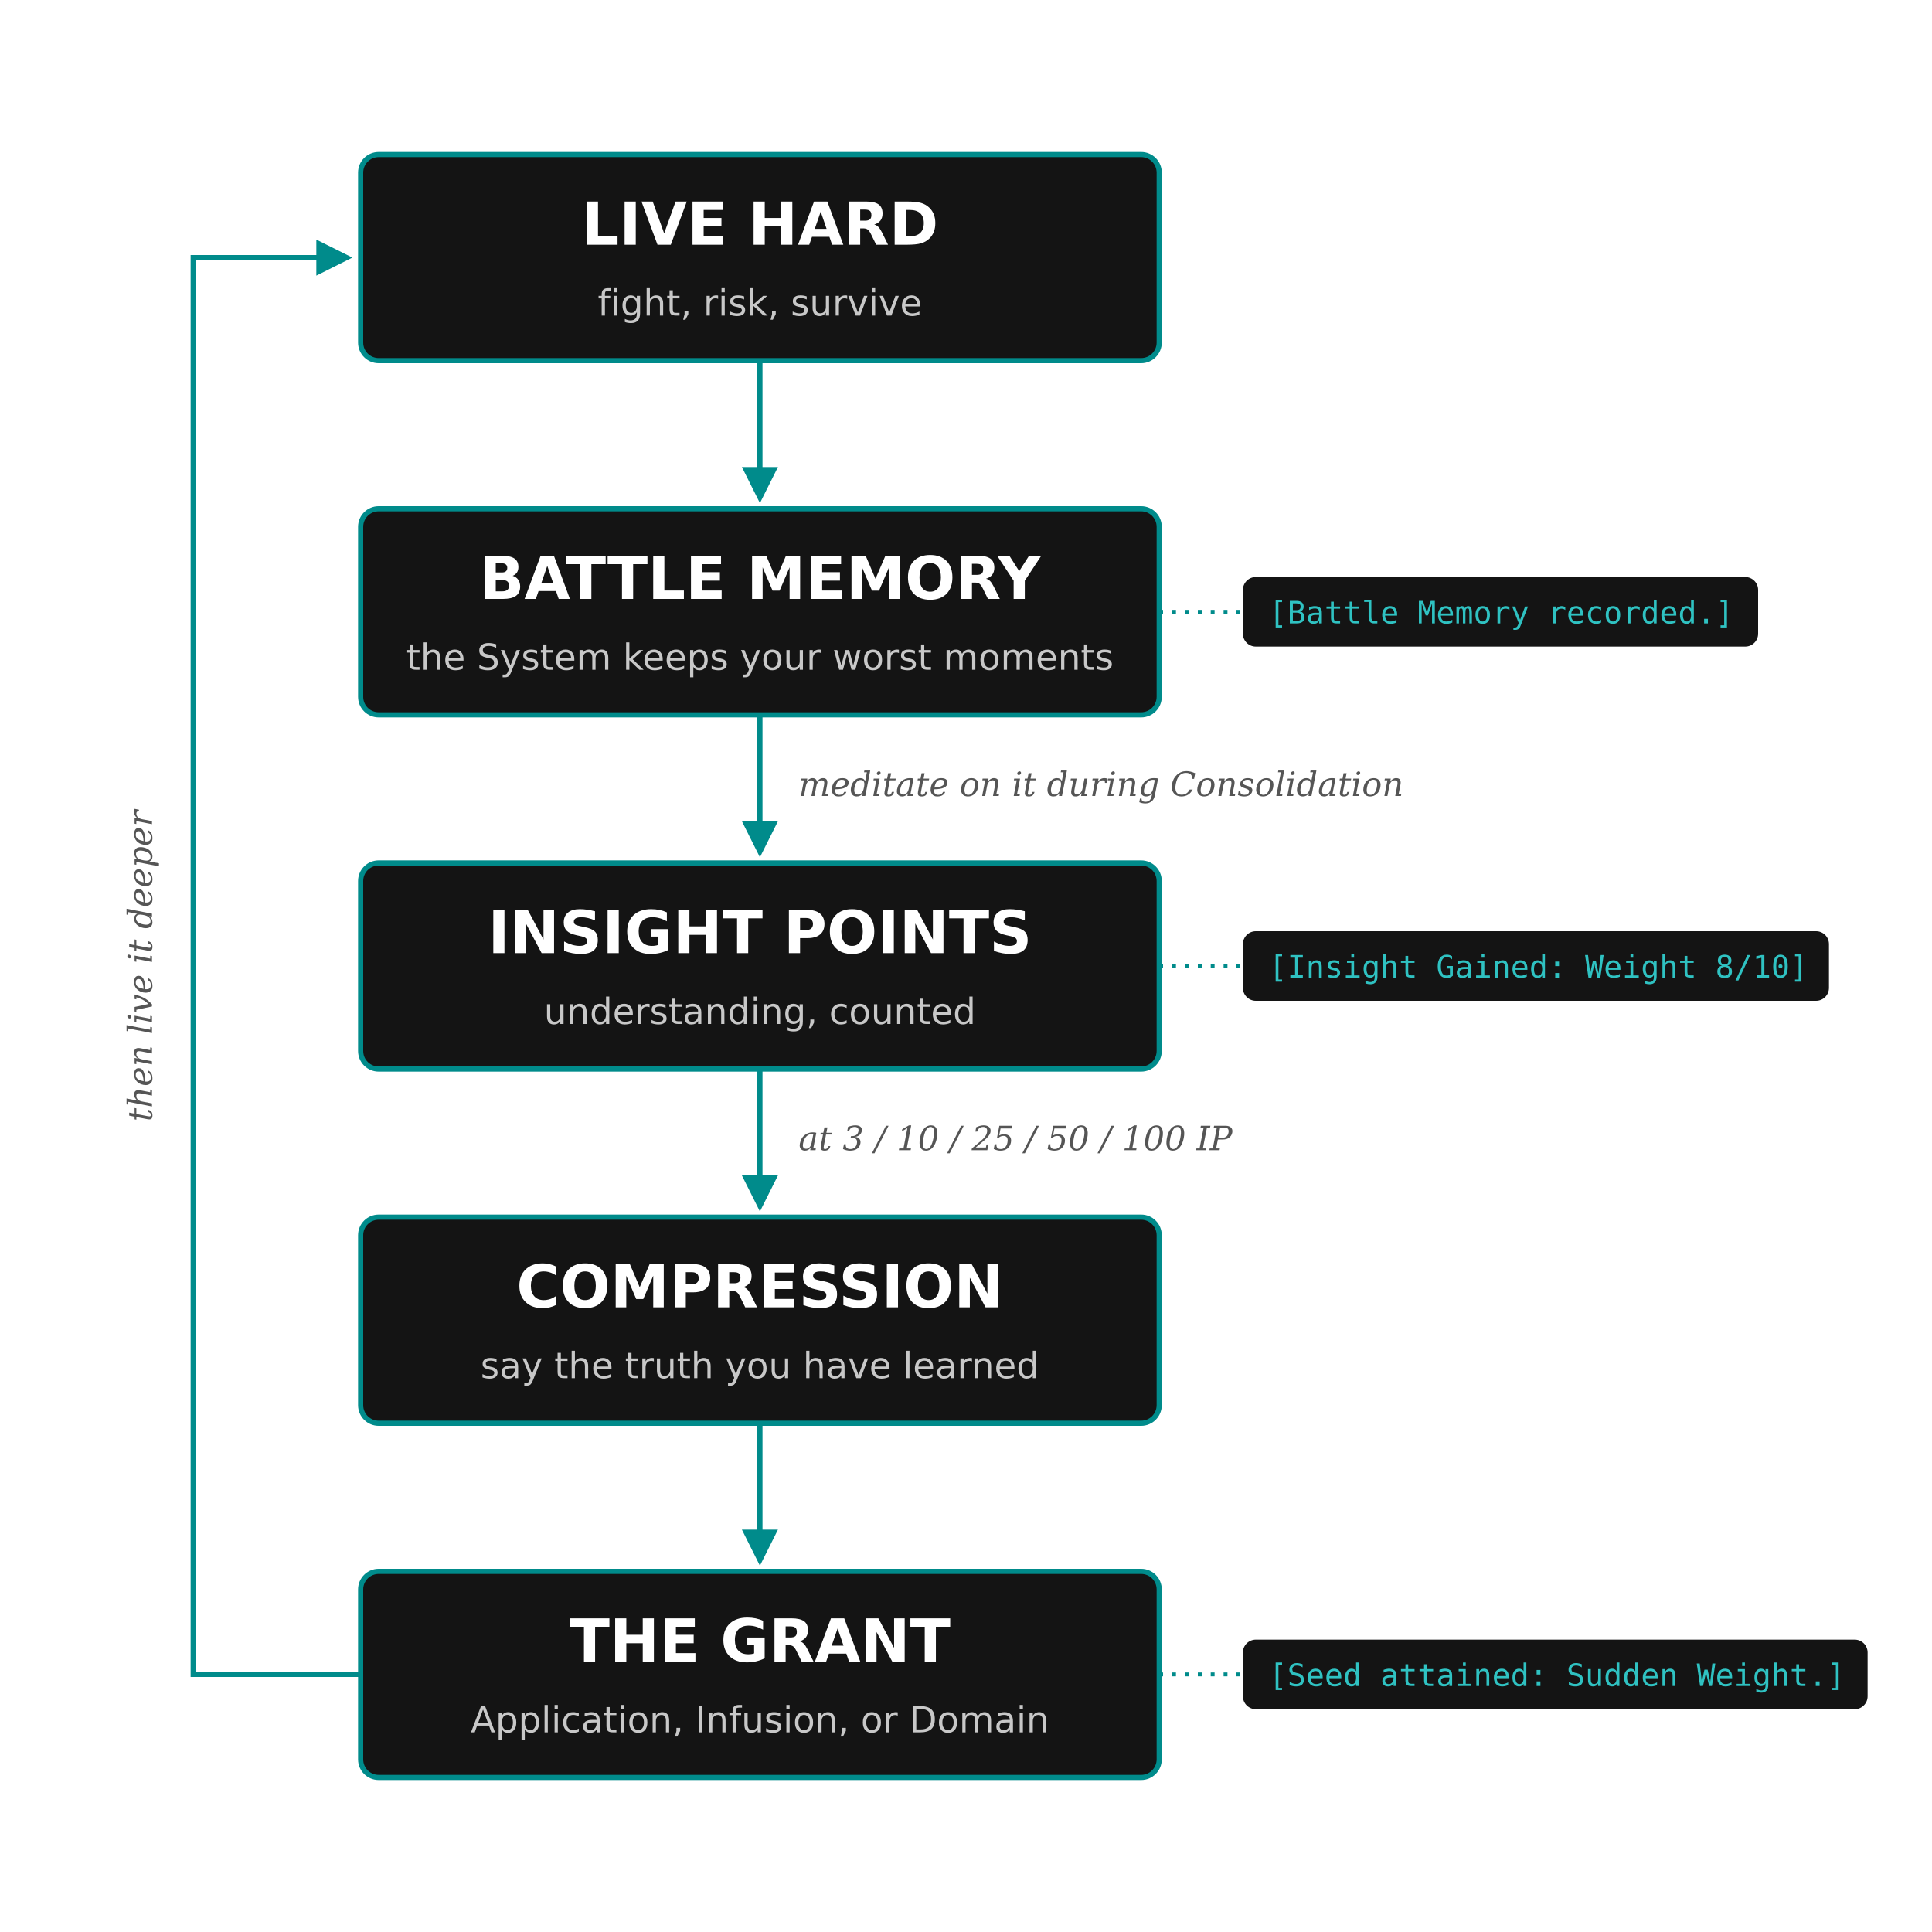
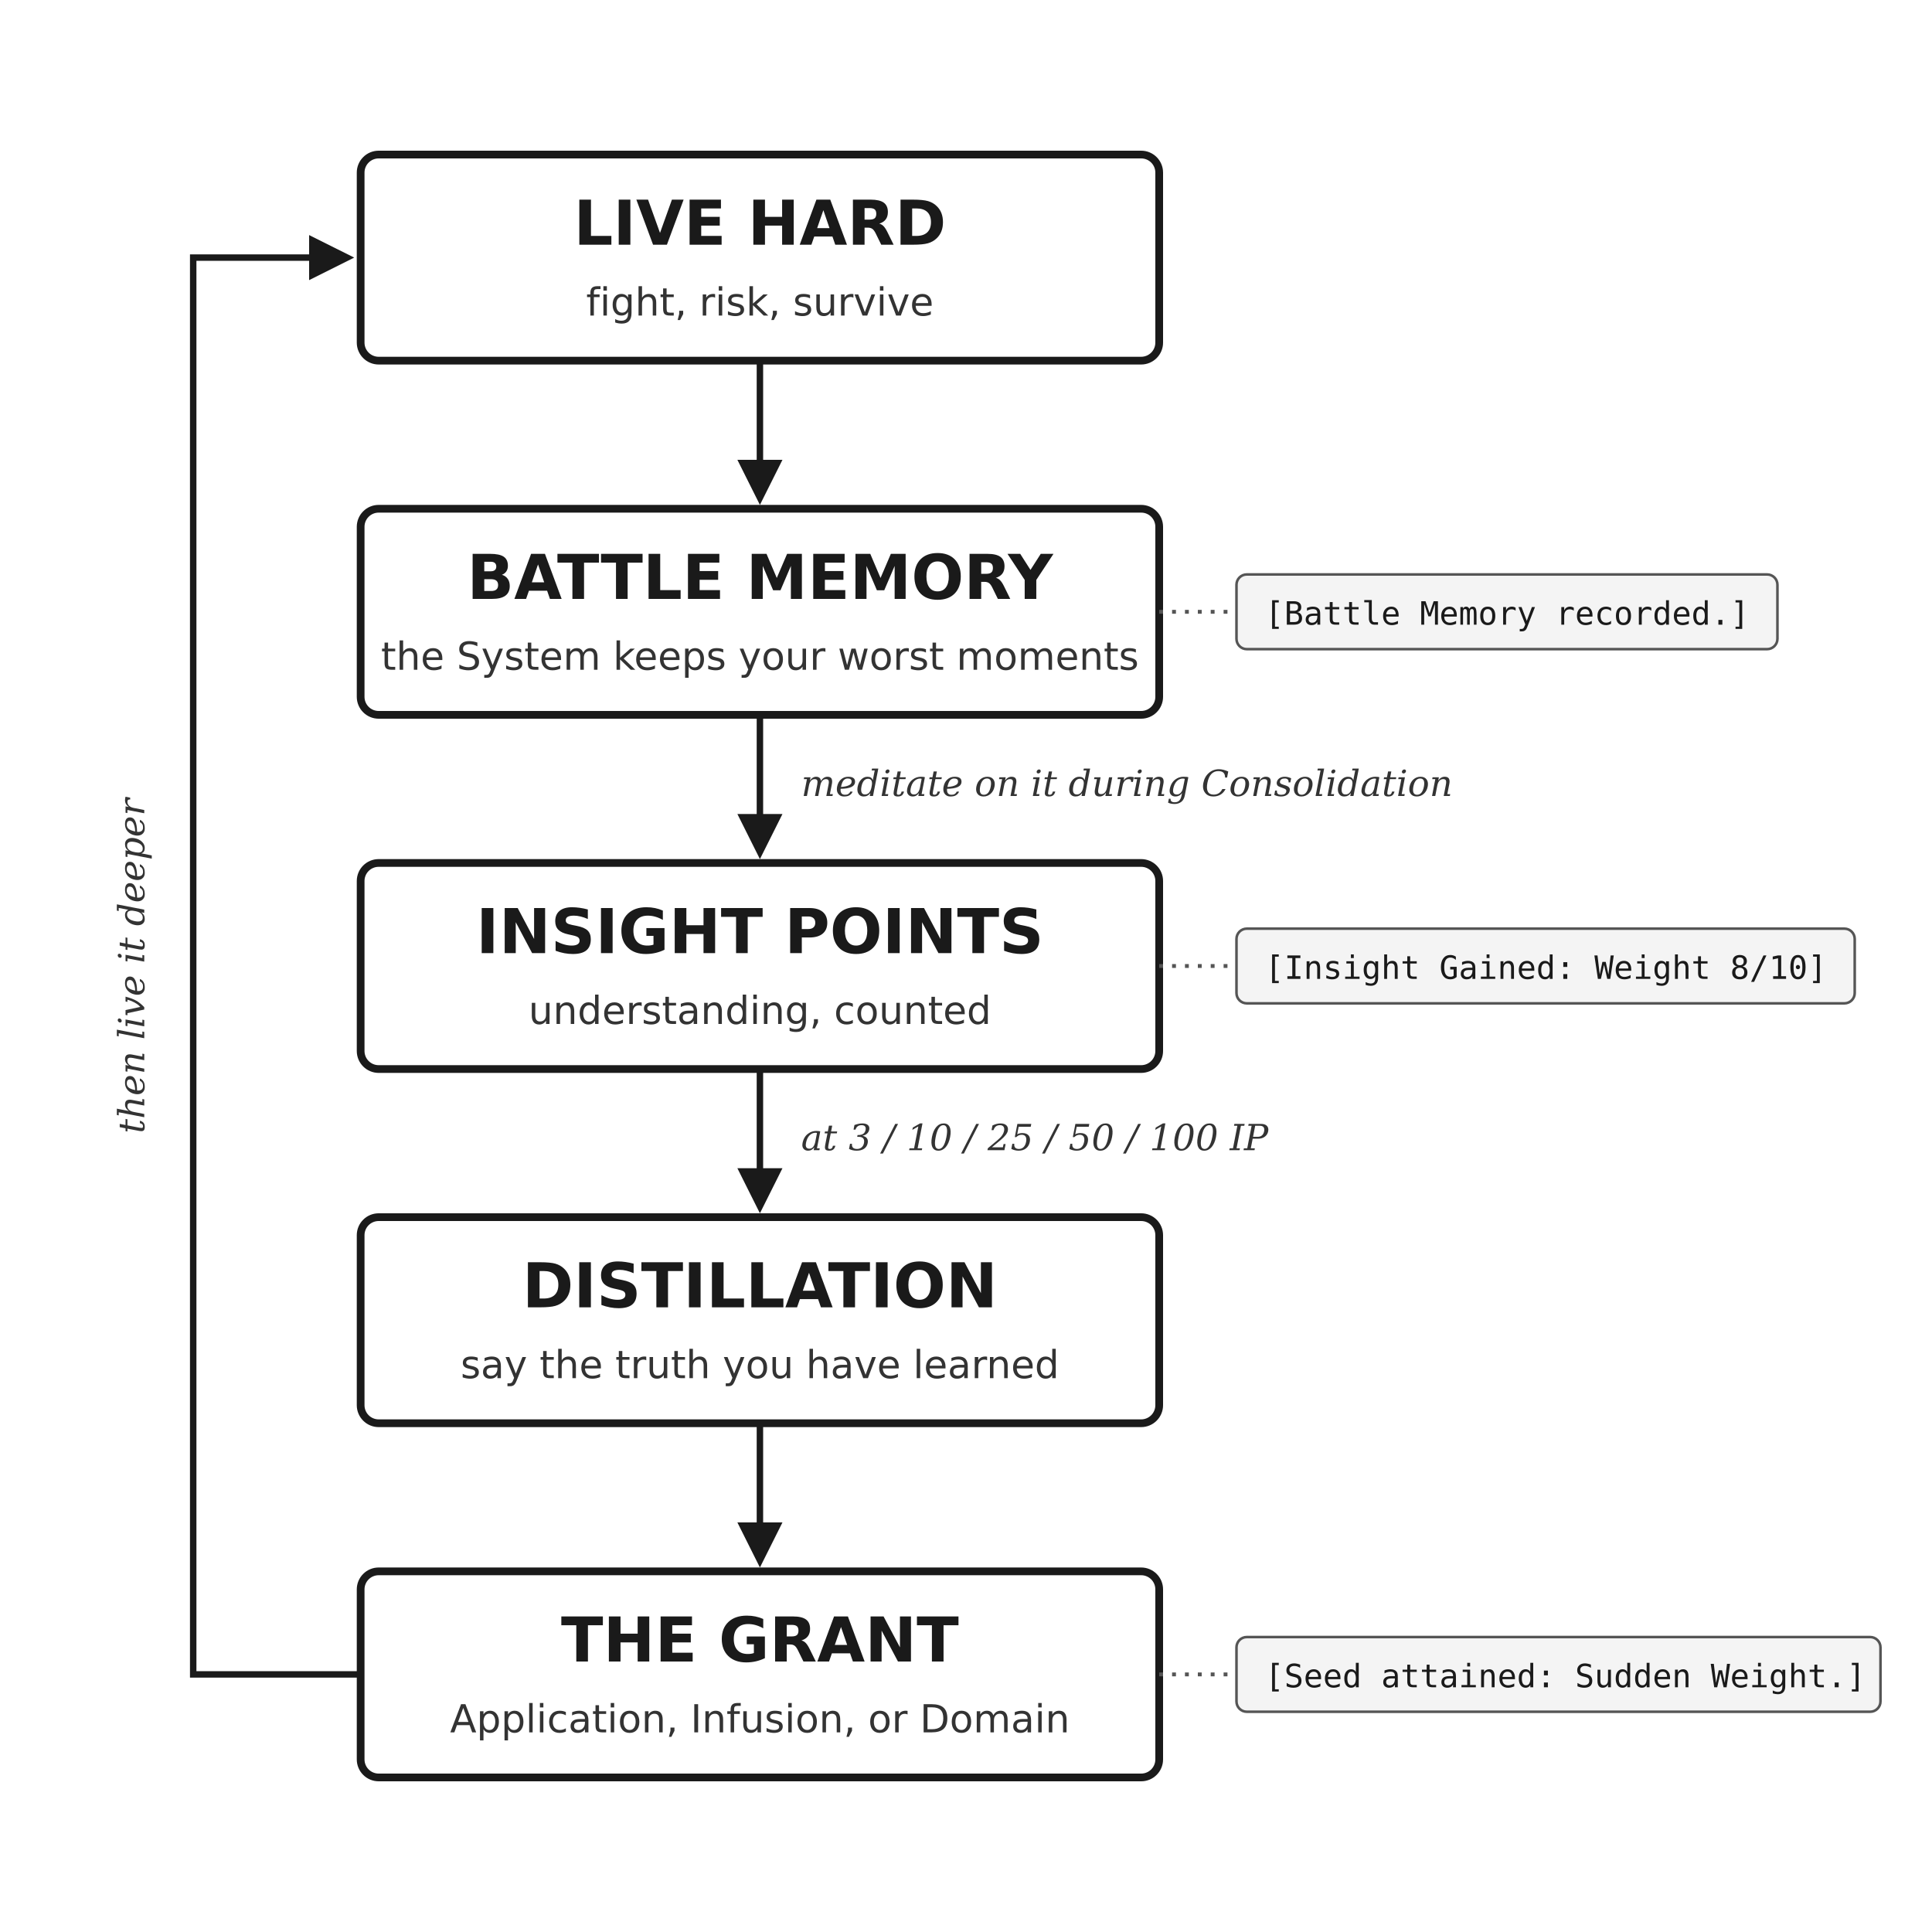
<svg xmlns="http://www.w3.org/2000/svg" width="1500" height="1500" viewBox="0 0 1500 1500">
  <defs>
    <marker id="arrow" viewBox="0 0 10 10" refX="8" refY="5" markerWidth="7" markerHeight="7" orient="auto-start-reverse">
-       <path d="M 0 0 L 10 5 L 0 10 z" fill="#008b8b" />
+       <path d="M 0 0 L 10 5 L 0 10 z" fill="#1a1a1a" />
    </marker>
  </defs>
  <rect x="0" y="0" width="1500" height="1500" fill="#ffffff" />
-   <path d="M 280 1300 L 150 1300 L 150 200 L 268 200" fill="none" stroke="#008b8b" stroke-width="4" marker-end="url(#arrow)" />
-   <text x="118" y="750" font-family="DejaVu Serif" font-style="italic" font-size="26" fill="#555555" text-anchor="middle" transform="rotate(-90 118 750)">then live it deeper</text>
-   <rect x="280" y="120" width="620" height="160" rx="14" fill="#141414" stroke="#008b8b" stroke-width="4" />
-   <text x="590" y="190" font-family="DejaVu Sans" font-weight="bold" font-size="46" fill="#ffffff" text-anchor="middle">LIVE HARD</text>
-   <text x="590" y="245" font-family="DejaVu Sans" font-size="28" fill="#c8c8c8" text-anchor="middle">fight, risk, survive</text>
-   <line x1="590" y1="280" x2="590" y2="385" stroke="#008b8b" stroke-width="4" marker-end="url(#arrow)" />
-   <rect x="280" y="395" width="620" height="160" rx="14" fill="#141414" stroke="#008b8b" stroke-width="4" />
-   <text x="590" y="465" font-family="DejaVu Sans" font-weight="bold" font-size="46" fill="#ffffff" text-anchor="middle">BATTLE MEMORY</text>
-   <text x="590" y="520" font-family="DejaVu Sans" font-size="28" fill="#c8c8c8" text-anchor="middle">the System keeps your worst moments</text>
-   <line x1="900" y1="475" x2="965" y2="475" stroke="#008b8b" stroke-width="3" stroke-dasharray="3,7" />
-   <rect x="965" y="448" width="400" height="54" rx="10" fill="#141414" />
-   <text x="985" y="484" font-family="DejaVu Sans Mono" font-size="24" fill="#2fc2c2">[Battle Memory recorded.]</text>
-   <line x1="590" y1="555" x2="590" y2="660" stroke="#008b8b" stroke-width="4" marker-end="url(#arrow)" />
-   <text x="620" y="618" font-family="DejaVu Serif" font-style="italic" font-size="26" fill="#555555">meditate on it during Consolidation</text>
-   <rect x="280" y="670" width="620" height="160" rx="14" fill="#141414" stroke="#008b8b" stroke-width="4" />
-   <text x="590" y="740" font-family="DejaVu Sans" font-weight="bold" font-size="46" fill="#ffffff" text-anchor="middle">INSIGHT POINTS</text>
-   <text x="590" y="795" font-family="DejaVu Sans" font-size="28" fill="#c8c8c8" text-anchor="middle">understanding, counted</text>
-   <line x1="900" y1="750" x2="965" y2="750" stroke="#008b8b" stroke-width="3" stroke-dasharray="3,7" />
-   <rect x="965" y="723" width="455" height="54" rx="10" fill="#141414" />
-   <text x="985" y="759" font-family="DejaVu Sans Mono" font-size="24" fill="#2fc2c2">[Insight Gained: Weight 8/10]</text>
-   <line x1="590" y1="830" x2="590" y2="935" stroke="#008b8b" stroke-width="4" marker-end="url(#arrow)" />
-   <text x="620" y="893" font-family="DejaVu Serif" font-style="italic" font-size="26" fill="#555555">at 3 / 10 / 25 / 50 / 100 IP</text>
-   <rect x="280" y="945" width="620" height="160" rx="14" fill="#141414" stroke="#008b8b" stroke-width="4" />
-   <text x="590" y="1015" font-family="DejaVu Sans" font-weight="bold" font-size="46" fill="#ffffff" text-anchor="middle">COMPRESSION</text>
-   <text x="590" y="1070" font-family="DejaVu Sans" font-size="28" fill="#c8c8c8" text-anchor="middle">say the truth you have learned</text>
-   <line x1="590" y1="1105" x2="590" y2="1210" stroke="#008b8b" stroke-width="4" marker-end="url(#arrow)" />
-   <rect x="280" y="1220" width="620" height="160" rx="14" fill="#141414" stroke="#008b8b" stroke-width="4" />
-   <text x="590" y="1290" font-family="DejaVu Sans" font-weight="bold" font-size="46" fill="#ffffff" text-anchor="middle">THE GRANT</text>
-   <text x="590" y="1345" font-family="DejaVu Sans" font-size="28" fill="#c8c8c8" text-anchor="middle">Application, Infusion, or Domain</text>
-   <line x1="900" y1="1300" x2="965" y2="1300" stroke="#008b8b" stroke-width="3" stroke-dasharray="3,7" />
-   <rect x="965" y="1273" width="485" height="54" rx="10" fill="#141414" />
-   <text x="985" y="1309" font-family="DejaVu Sans Mono" font-size="24" fill="#2fc2c2">[Seed attained: Sudden Weight.]</text>
+   <path d="M 280 1300 L 150 1300 L 150 200 L 268 200" fill="none" stroke="#1a1a1a" stroke-width="5" marker-end="url(#arrow)" />
+   <text x="112" y="750" font-family="DejaVu Serif" font-style="italic" font-size="28" fill="#333333" text-anchor="middle" transform="rotate(-90 112 750)">then live it deeper</text>
+   <rect x="280" y="120" width="620" height="160" rx="14" fill="#ffffff" stroke="#1a1a1a" stroke-width="6" />
+   <text x="590" y="190" font-family="DejaVu Sans" font-weight="bold" font-size="48" fill="#1a1a1a" text-anchor="middle">LIVE HARD</text>
+   <text x="590" y="245" font-family="DejaVu Sans" font-size="30" fill="#333333" text-anchor="middle">fight, risk, survive</text>
+   <line x1="590" y1="280" x2="590" y2="385" stroke="#1a1a1a" stroke-width="5" marker-end="url(#arrow)" />
+   <rect x="280" y="395" width="620" height="160" rx="14" fill="#ffffff" stroke="#1a1a1a" stroke-width="6" />
+   <text x="590" y="465" font-family="DejaVu Sans" font-weight="bold" font-size="48" fill="#1a1a1a" text-anchor="middle">BATTLE MEMORY</text>
+   <text x="590" y="520" font-family="DejaVu Sans" font-size="30" fill="#333333" text-anchor="middle">the System keeps your worst moments</text>
+   <line x1="900" y1="475" x2="960" y2="475" stroke="#555555" stroke-width="3" stroke-dasharray="3,7" />
+   <rect x="960" y="446" width="420" height="58" rx="8" fill="#f4f4f4" stroke="#555555" stroke-width="2" />
+   <text x="982" y="485" font-family="DejaVu Sans Mono" font-size="25" fill="#1a1a1a">[Battle Memory recorded.]</text>
+   <line x1="590" y1="555" x2="590" y2="660" stroke="#1a1a1a" stroke-width="5" marker-end="url(#arrow)" />
+   <text x="622" y="618" font-family="DejaVu Serif" font-style="italic" font-size="28" fill="#333333">meditate on it during Consolidation</text>
+   <rect x="280" y="670" width="620" height="160" rx="14" fill="#ffffff" stroke="#1a1a1a" stroke-width="6" />
+   <text x="590" y="740" font-family="DejaVu Sans" font-weight="bold" font-size="48" fill="#1a1a1a" text-anchor="middle">INSIGHT POINTS</text>
+   <text x="590" y="795" font-family="DejaVu Sans" font-size="30" fill="#333333" text-anchor="middle">understanding, counted</text>
+   <line x1="900" y1="750" x2="960" y2="750" stroke="#555555" stroke-width="3" stroke-dasharray="3,7" />
+   <rect x="960" y="721" width="480" height="58" rx="8" fill="#f4f4f4" stroke="#555555" stroke-width="2" />
+   <text x="982" y="760" font-family="DejaVu Sans Mono" font-size="25" fill="#1a1a1a">[Insight Gained: Weight 8/10]</text>
+   <line x1="590" y1="830" x2="590" y2="935" stroke="#1a1a1a" stroke-width="5" marker-end="url(#arrow)" />
+   <text x="622" y="893" font-family="DejaVu Serif" font-style="italic" font-size="28" fill="#333333">at 3 / 10 / 25 / 50 / 100 IP</text>
+   <rect x="280" y="945" width="620" height="160" rx="14" fill="#ffffff" stroke="#1a1a1a" stroke-width="6" />
+   <text x="590" y="1015" font-family="DejaVu Sans" font-weight="bold" font-size="48" fill="#1a1a1a" text-anchor="middle">DISTILLATION</text>
+   <text x="590" y="1070" font-family="DejaVu Sans" font-size="30" fill="#333333" text-anchor="middle">say the truth you have learned</text>
+   <line x1="590" y1="1105" x2="590" y2="1210" stroke="#1a1a1a" stroke-width="5" marker-end="url(#arrow)" />
+   <rect x="280" y="1220" width="620" height="160" rx="14" fill="#ffffff" stroke="#1a1a1a" stroke-width="6" />
+   <text x="590" y="1290" font-family="DejaVu Sans" font-weight="bold" font-size="48" fill="#1a1a1a" text-anchor="middle">THE GRANT</text>
+   <text x="590" y="1345" font-family="DejaVu Sans" font-size="30" fill="#333333" text-anchor="middle">Application, Infusion, or Domain</text>
+   <line x1="900" y1="1300" x2="960" y2="1300" stroke="#555555" stroke-width="3" stroke-dasharray="3,7" />
+   <rect x="960" y="1271" width="500" height="58" rx="8" fill="#f4f4f4" stroke="#555555" stroke-width="2" />
+   <text x="982" y="1310" font-family="DejaVu Sans Mono" font-size="25" fill="#1a1a1a">[Seed attained: Sudden Weight.]</text>
</svg>
